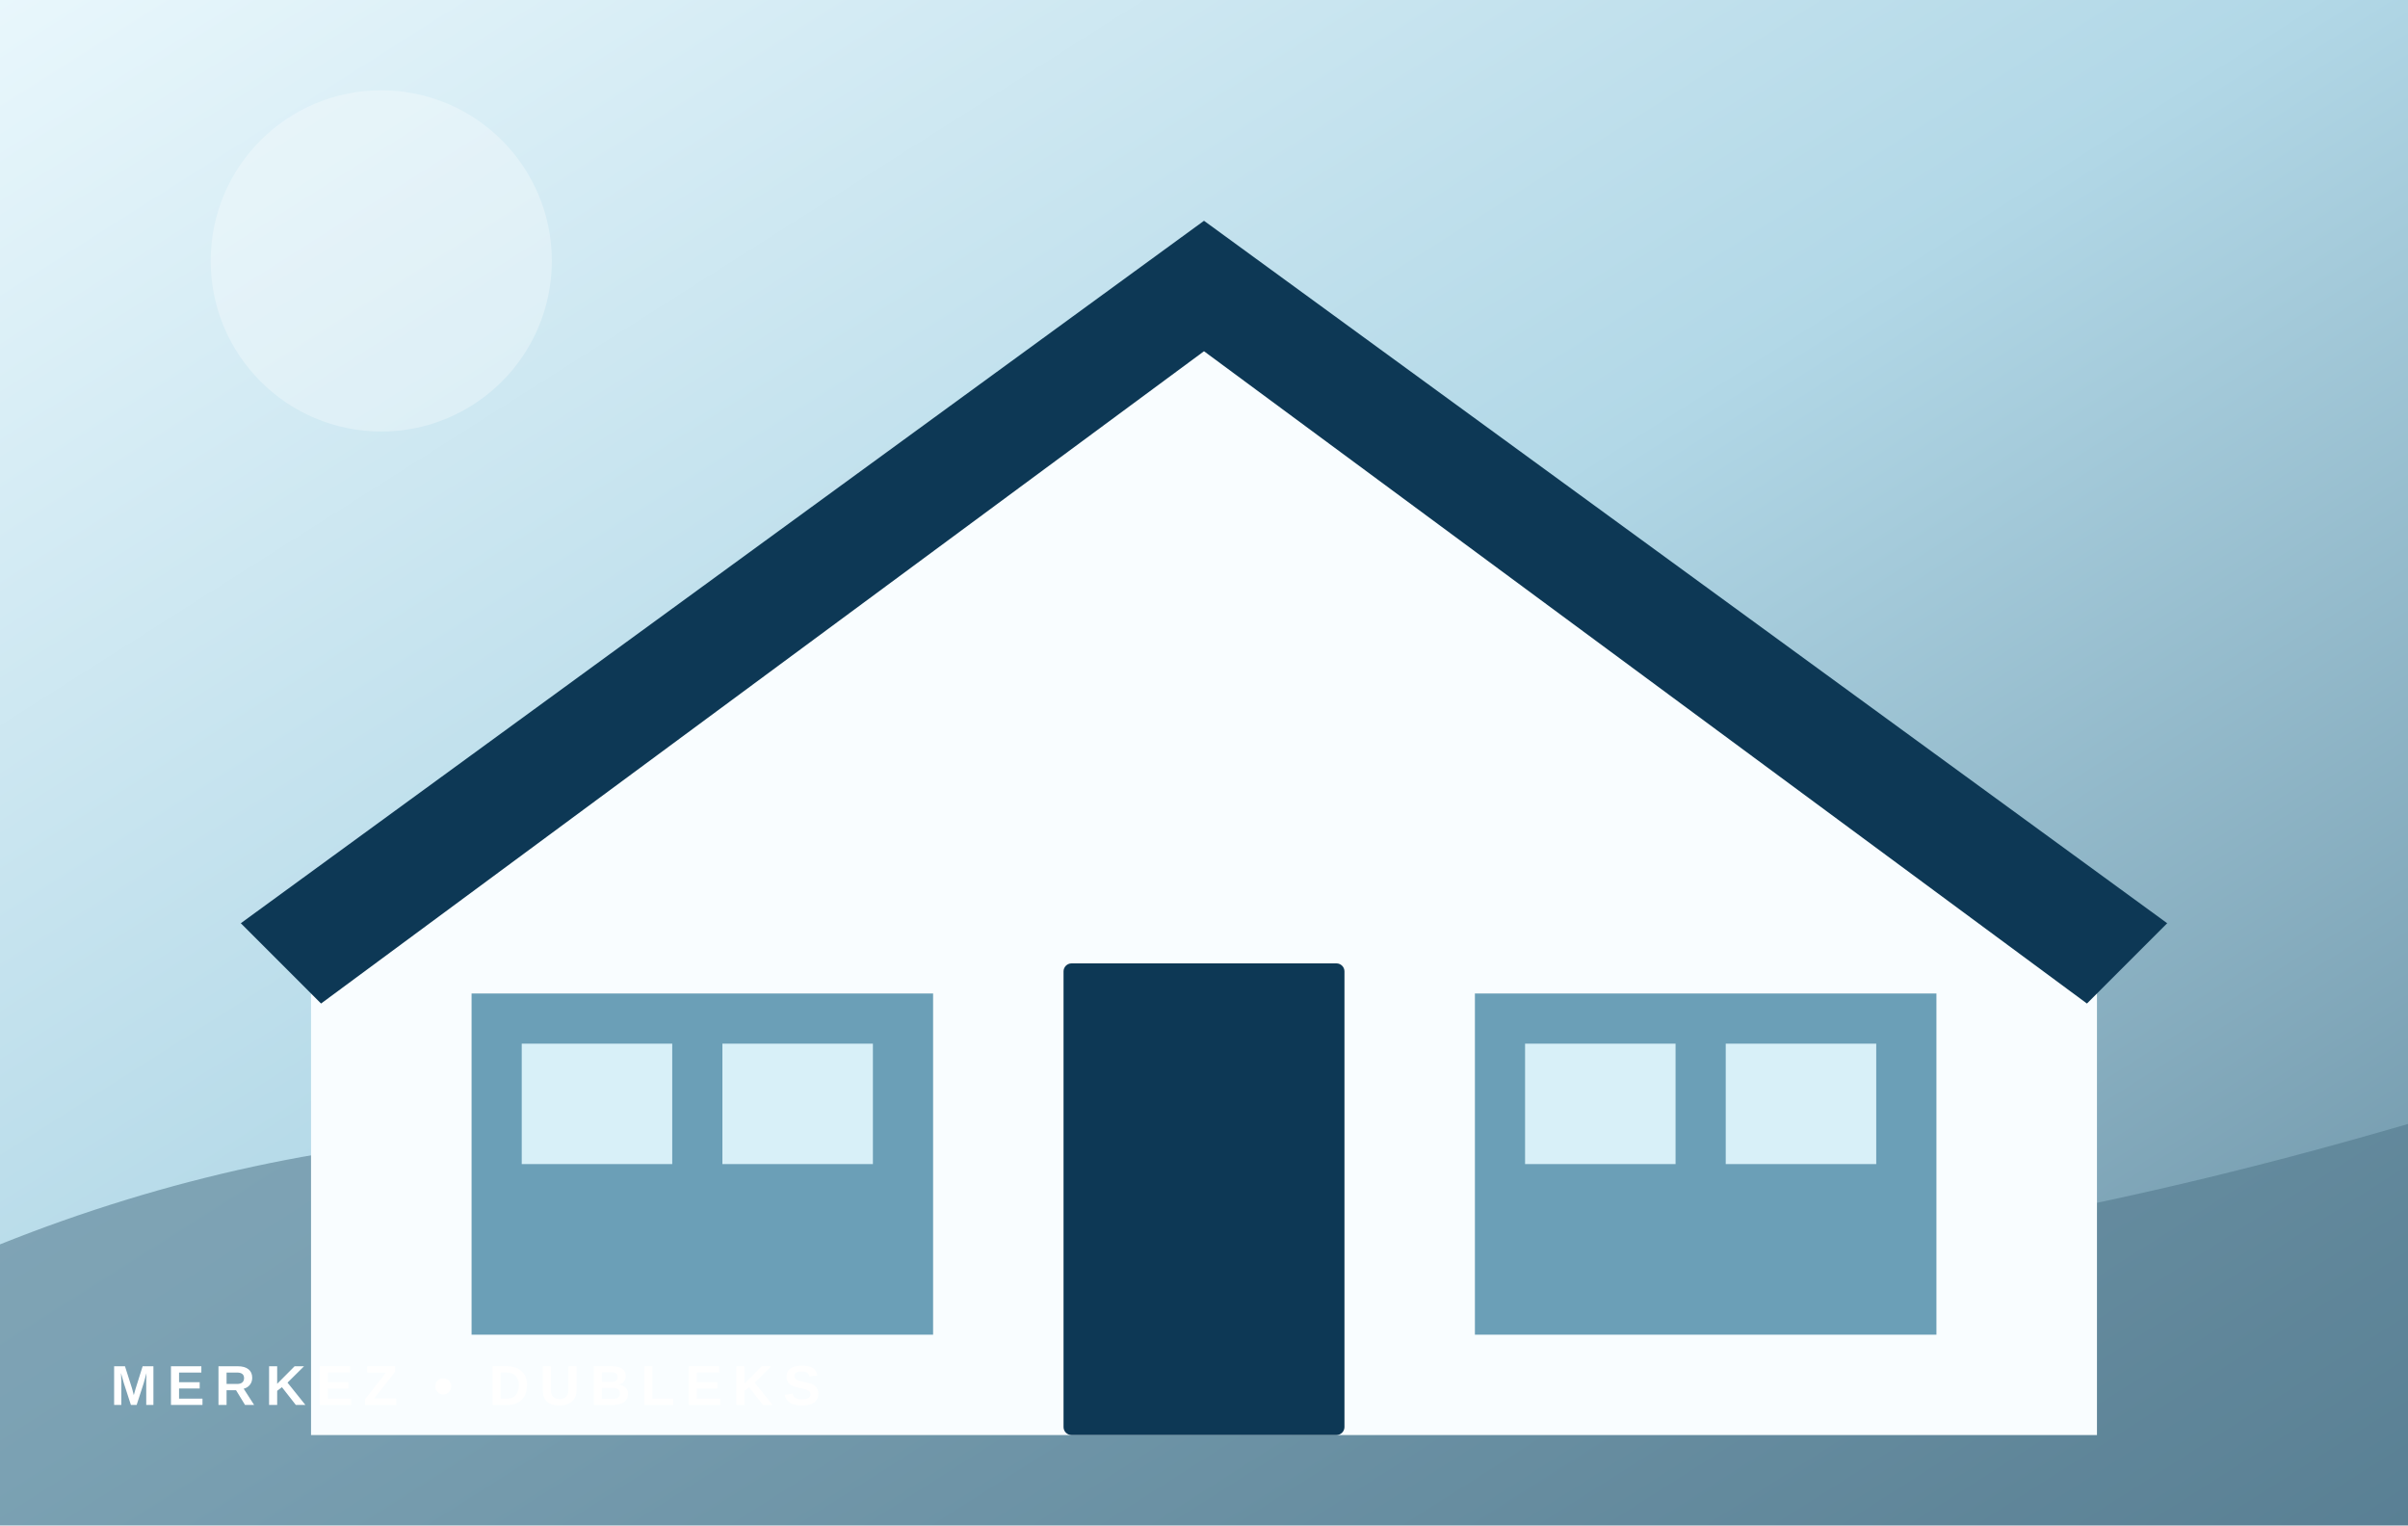
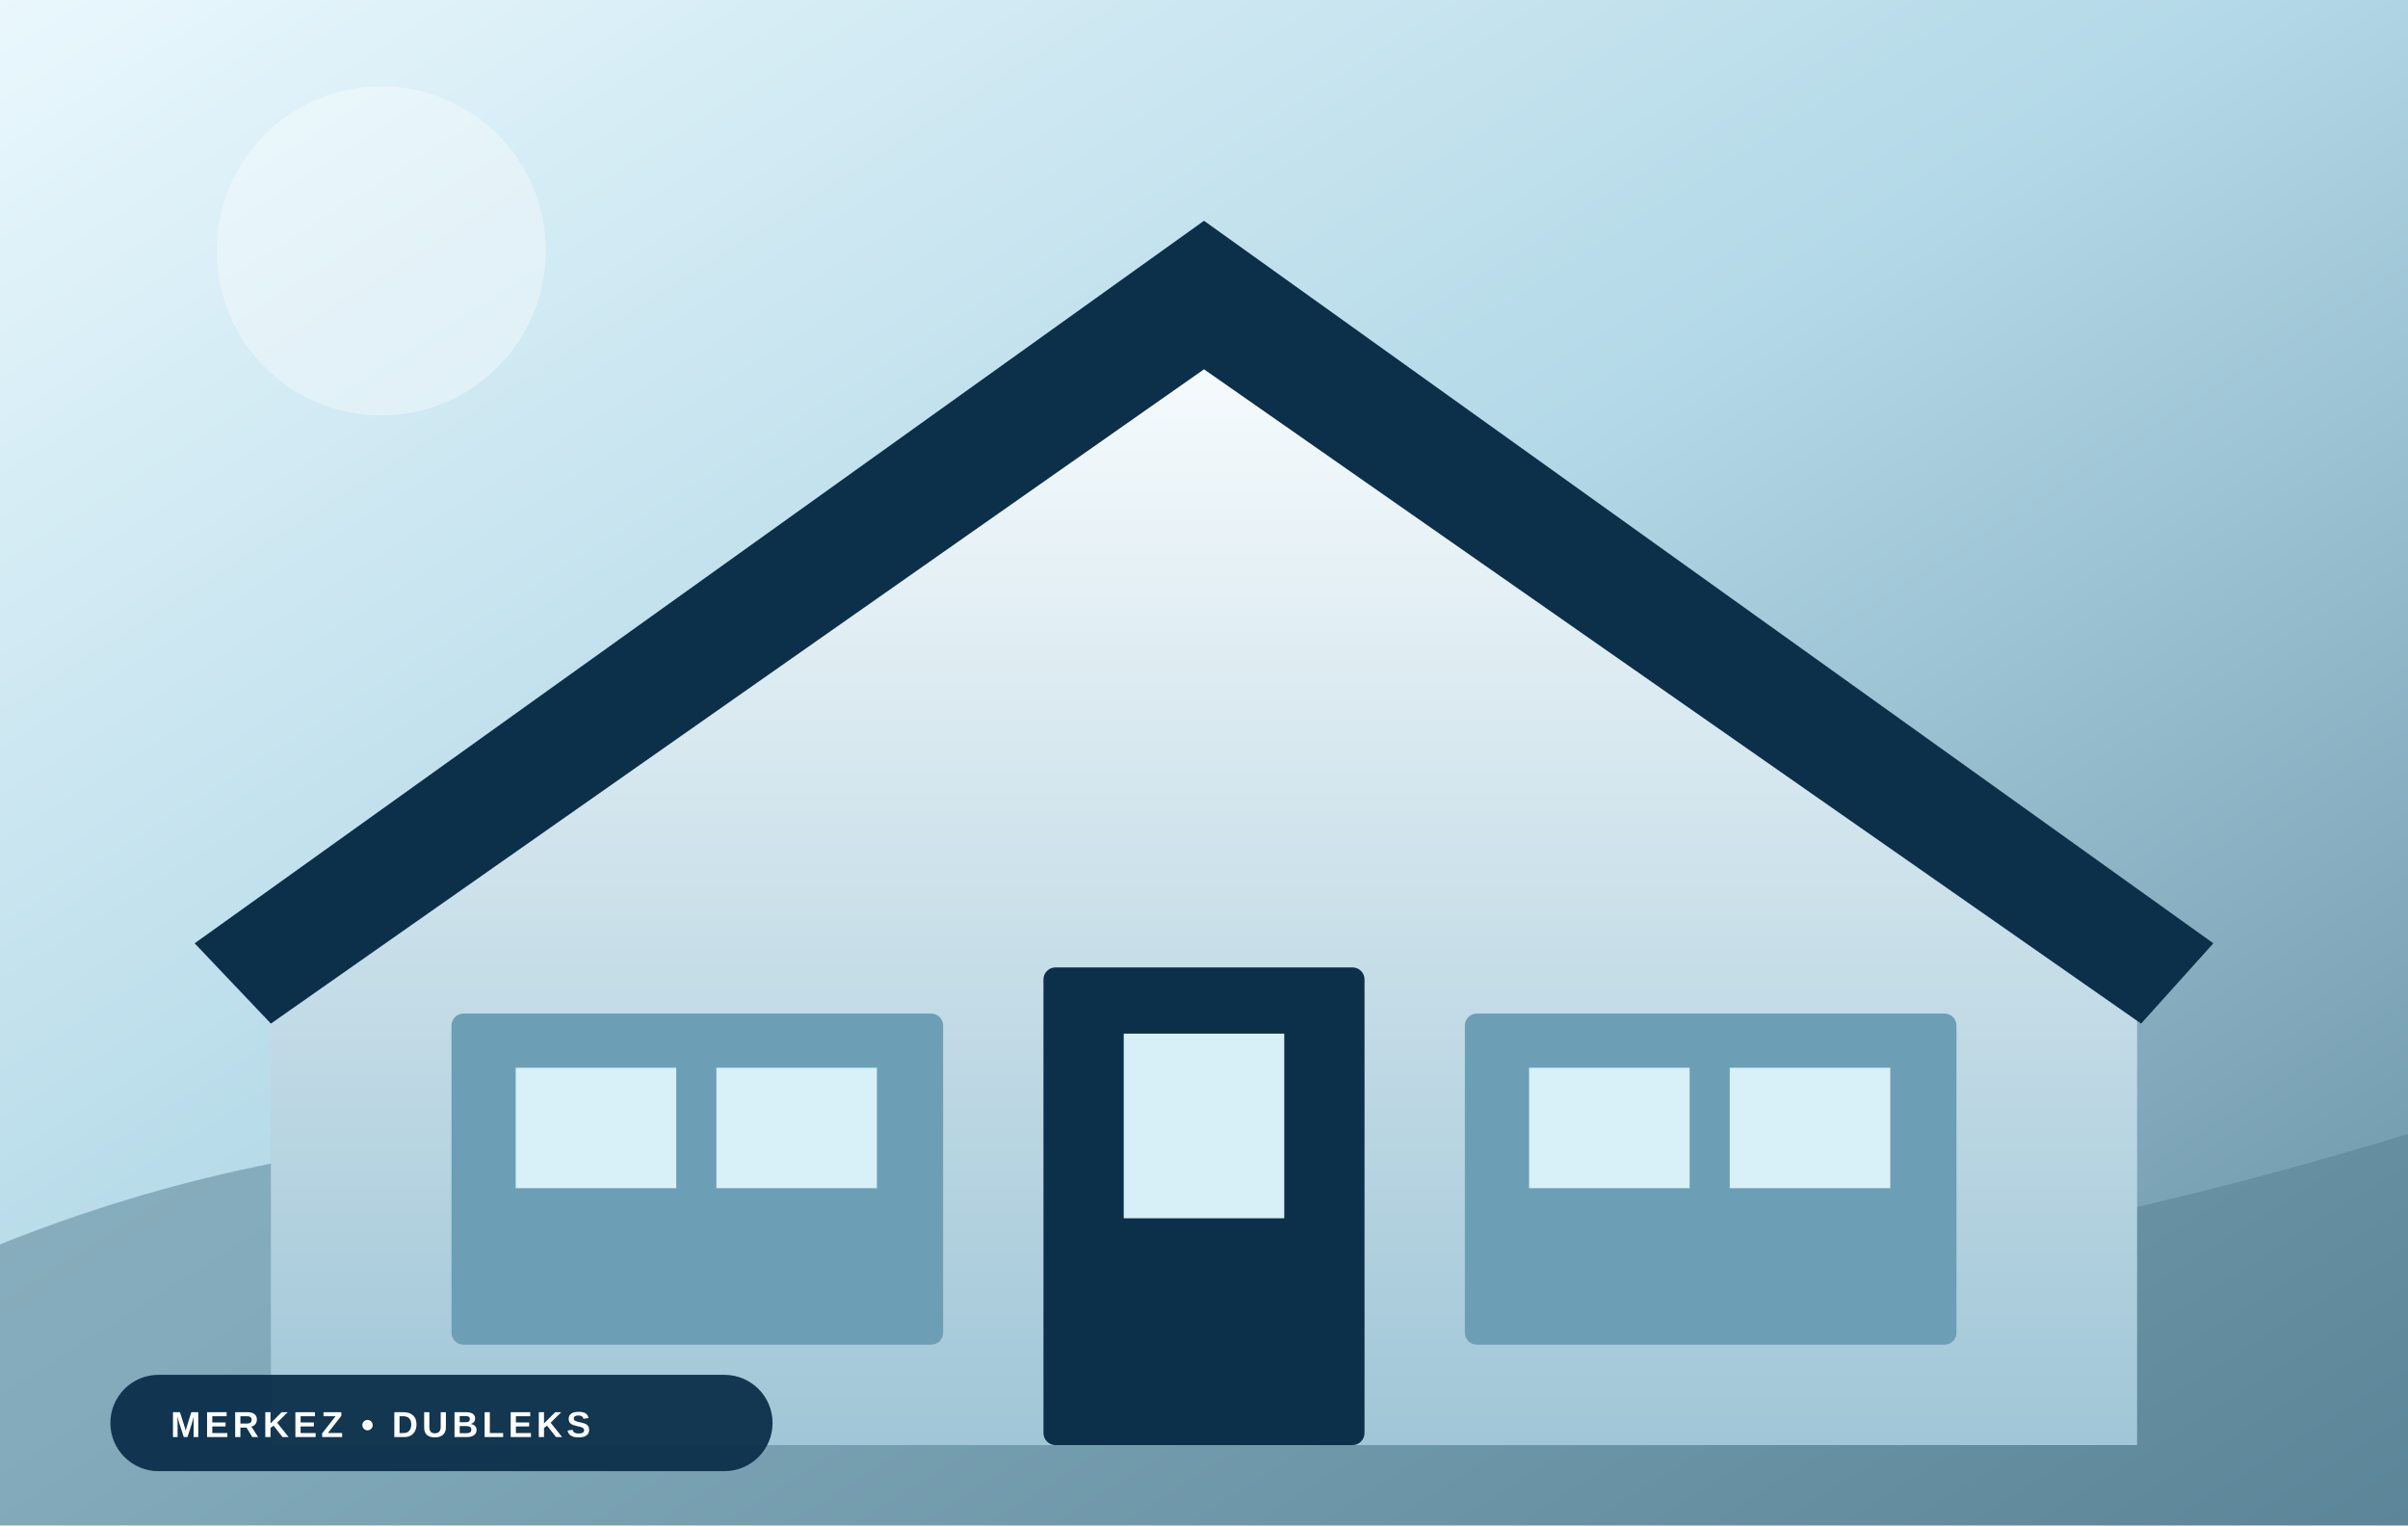
<svg xmlns="http://www.w3.org/2000/svg" viewBox="0 0 1200 760">
  <defs>
-     <linearGradient id="g" x1="0" y1="0" x2="1" y2="1">
-       <stop stop-color="#e9f7fc" />
+     <linearGradient id="s" x1="0" y1="0" x2="1" y2="1">
+       <stop stop-color="#eaf8fd" />
      <stop offset=".48" stop-color="#b2d8e7" />
-       <stop offset="1" stop-color="#668da1" />
+       <stop offset="1" stop-color="#638ca0" />
+     </linearGradient>
+     <linearGradient id="v" x1="0" y1="0" x2="0" y2="1">
+       <stop stop-color="#fbfeff" />
+       <stop offset="1" stop-color="#a0c6d7" />
    </linearGradient>
  </defs>
-   <rect width="1200" height="760" fill="url(#g)" />
-   <circle cx="190" cy="130" r="85" fill="#fff" opacity=".3" />
-   <path d="M0 620 Q250 520 520 600 T1200 560V760H0Z" fill="#4e7588" opacity=".55" />
-   <g transform="translate(155 145)">
-     <path d="M0 310 L445 0 890 310V570H0Z" fill="#f9fdff" />
-     <path d="M-35 315 L445 -35 925 315 885 355 445 30 5 355Z" fill="#0d3855" />
-     <rect x="80" y="350" width="230" height="170" fill="#6b9fb7" />
-     <rect x="580" y="350" width="230" height="170" fill="#6b9fb7" />
-     <rect x="375" y="335" width="140" height="235" rx="4" fill="#0d3855" />
-     <g fill="#d8f0f8">
-       <rect x="105" y="375" width="75" height="60" />
-       <rect x="205" y="375" width="75" height="60" />
-       <rect x="605" y="375" width="75" height="60" />
-       <rect x="705" y="375" width="75" height="60" />
-     </g>
+   <rect width="1200" height="760" fill="url(#s)" />
+   <circle cx="190" cy="125" r="82" fill="#fff" opacity=".34" />
+   <path d="M0 620 Q250 520 520 605 T1200 565V760H0Z" fill="#547d90" opacity=".5" />
+   <g transform="translate(135 150)">
+     <path d="M0 315 L465 0 930 315V570H0Z" fill="url(#v)" />
+     <path d="M-38 320 L465 -40 968 320 932 360 465 34 0 360Z" fill="#0c2f4a" />
+     <rect x="90" y="355" width="245" height="165" rx="6" fill="#6c9fb6" />
+     <rect x="595" y="355" width="245" height="165" rx="6" fill="#6c9fb6" />
+     <rect x="385" y="332" width="160" height="238" rx="6" fill="#0c2f4a" />
+     <rect x="122" y="382" width="80" height="60" fill="#d8f0f7" />
+     <rect x="222" y="382" width="80" height="60" fill="#d8f0f7" />
+     <rect x="627" y="382" width="80" height="60" fill="#d8f0f7" />
+     <rect x="727" y="382" width="80" height="60" fill="#d8f0f7" />
+     <rect x="425" y="365" width="80" height="92" fill="#d7eff7" />
  </g>
-   <text x="55" y="700" font-family="Arial,sans-serif" font-size="28" font-weight="700" fill="#fff" letter-spacing="5">MERKEZ • DUBLEKS</text>
+   <rect x="55" y="685" width="330" height="48" rx="24" fill="#0c2f4a" opacity=".95" />
+   <text x="85" y="716" font-family="Arial,sans-serif" font-size="18" font-weight="700" fill="#fff" letter-spacing="2">MERKEZ • DUBLEKS</text>
</svg>
